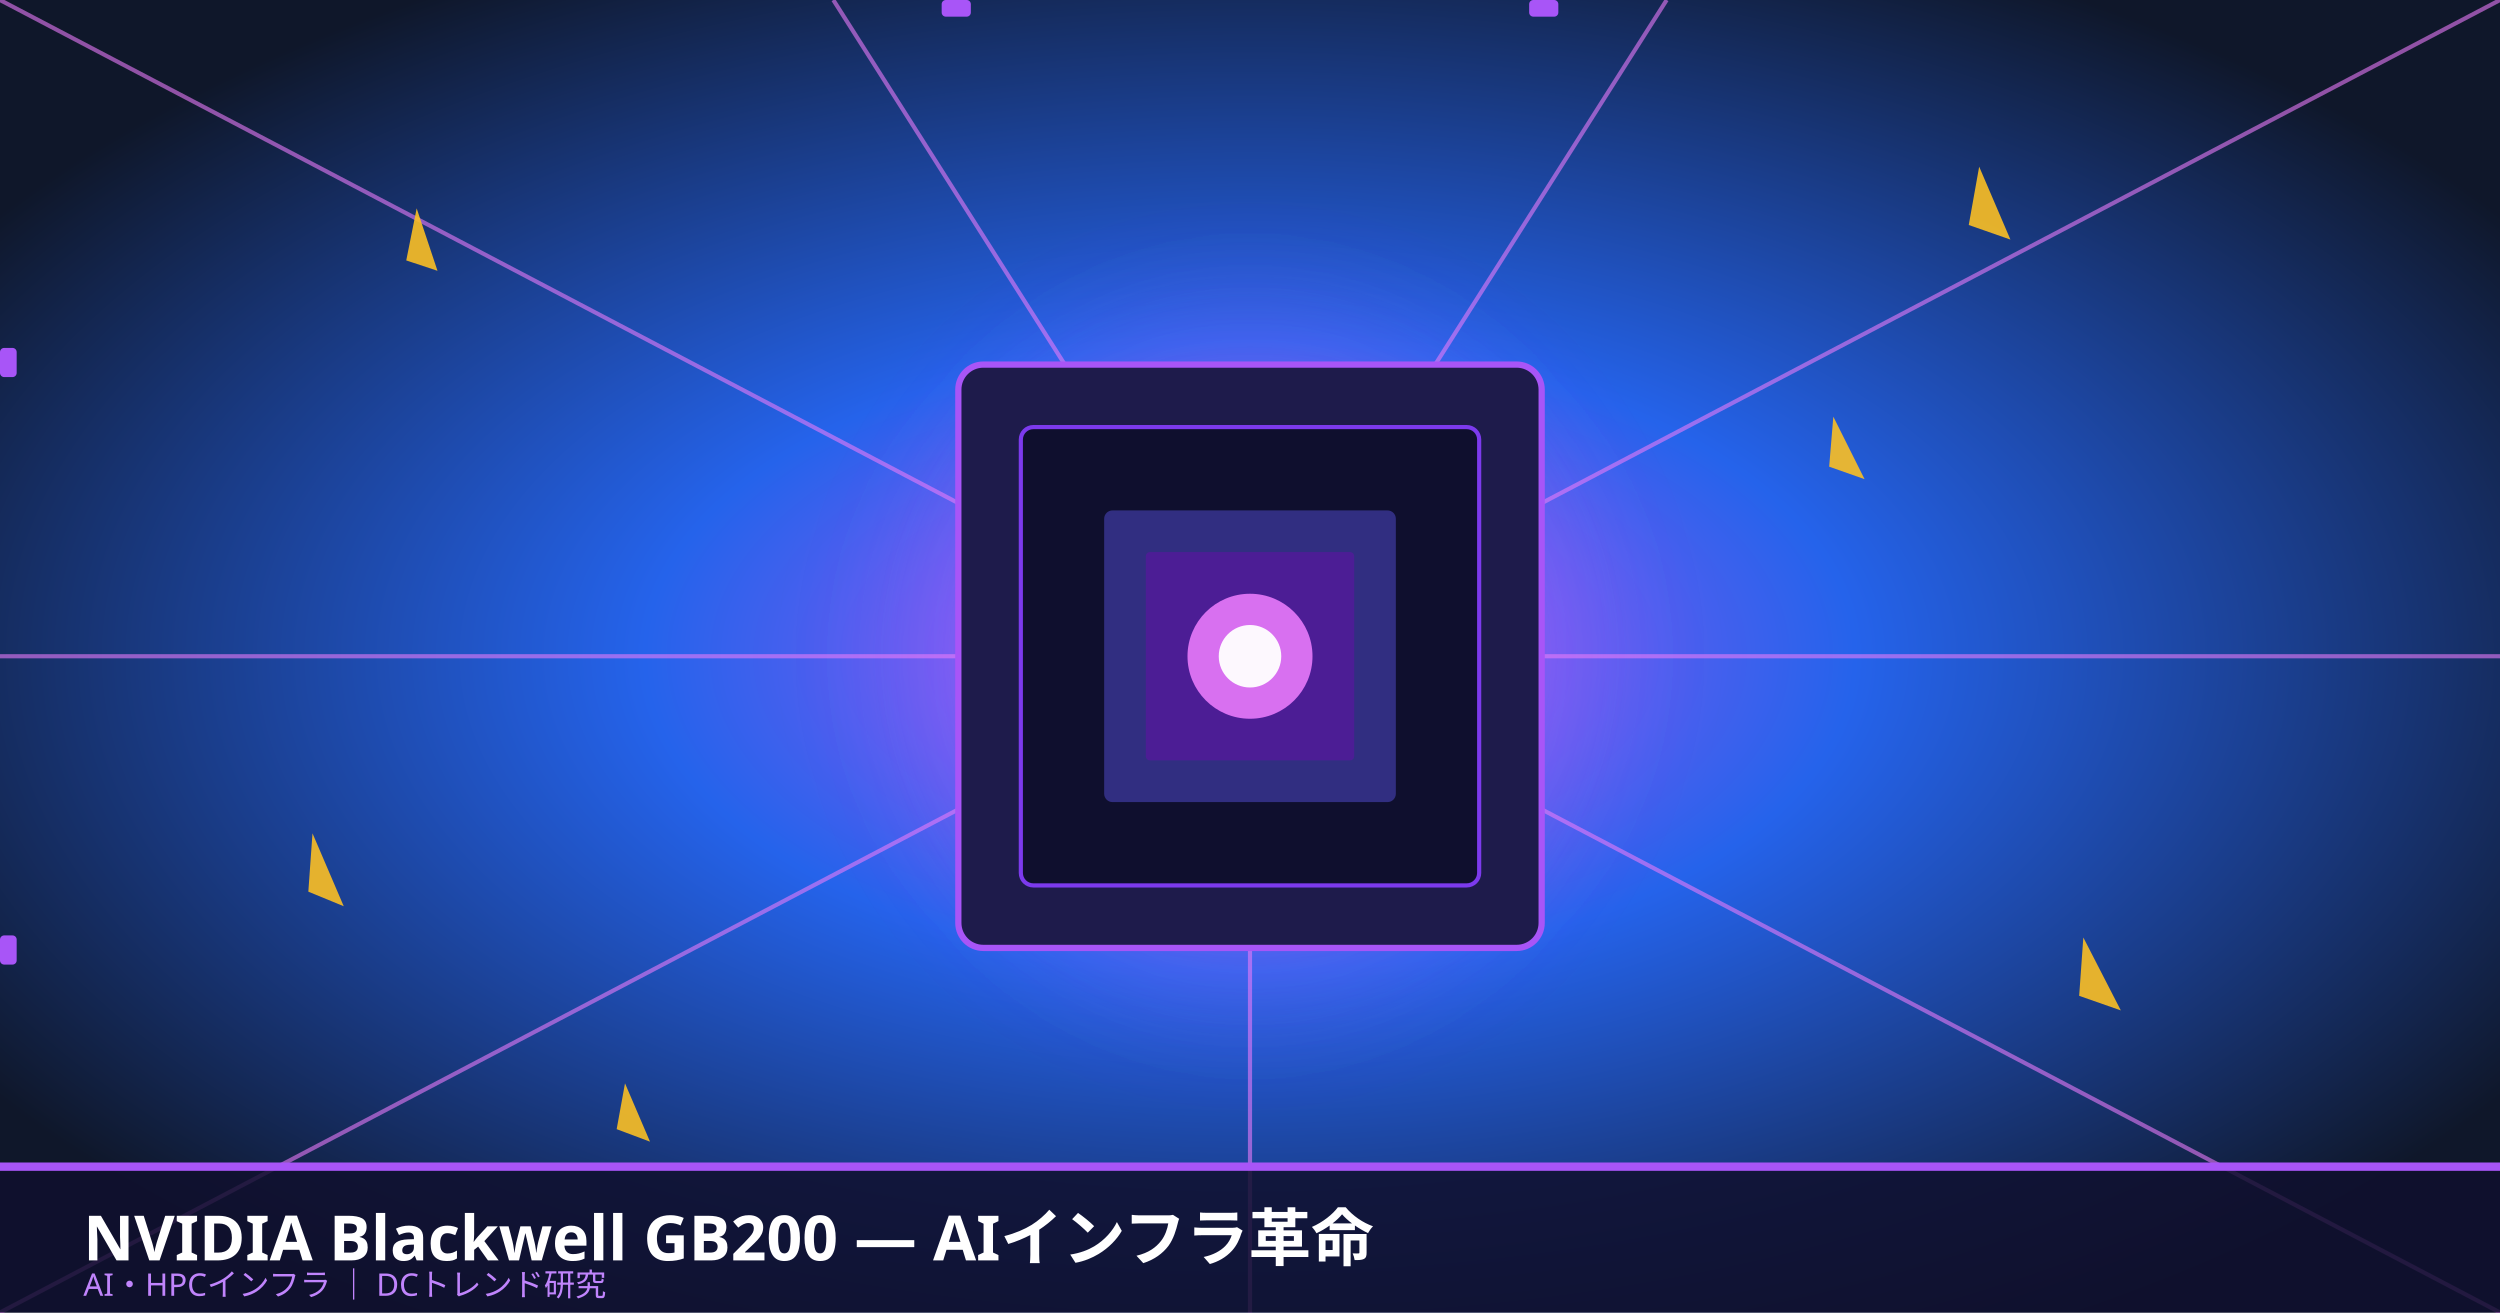
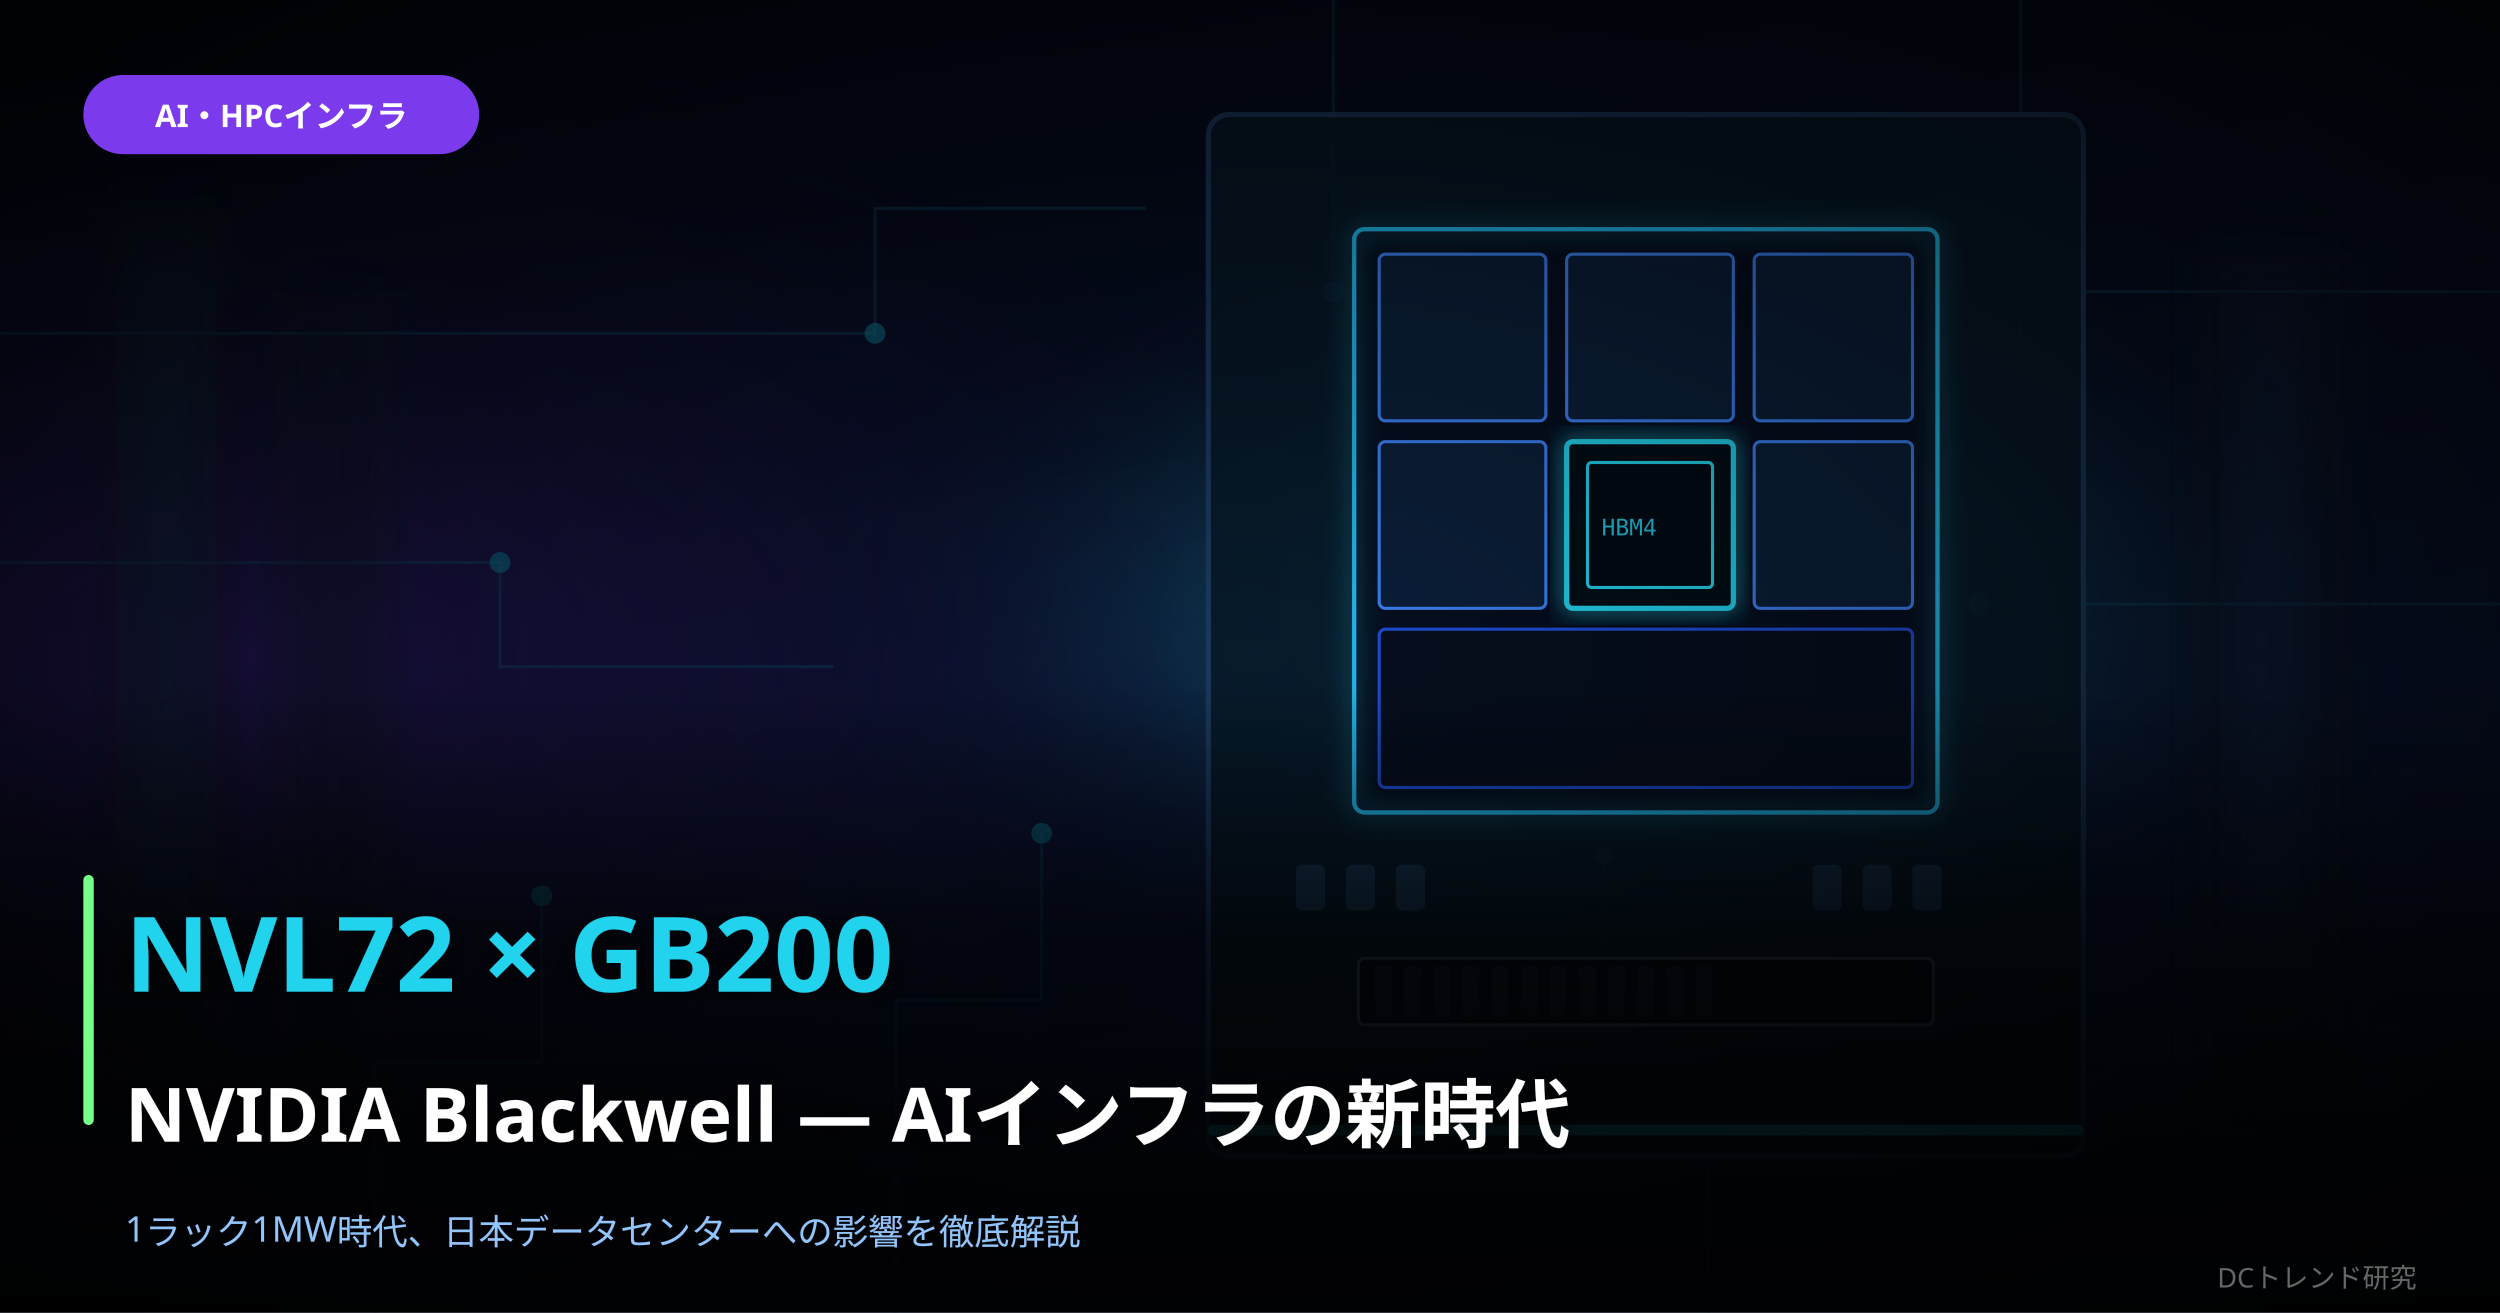
<svg xmlns="http://www.w3.org/2000/svg" viewBox="0 0 1200 630">
  <defs>
-     <radialGradient id="burst" cx="50%" cy="50%" r="60%">
-       <stop offset="0%" stop-color="#a855f7" />
-       <stop offset="40%" stop-color="#2563eb" />
-       <stop offset="100%" stop-color="#0f172a" />
+     <linearGradient id="bg" x1="0" y1="0" x2="0.3" y2="1">
+       <stop offset="0%" stop-color="#020714" />
+       <stop offset="60%" stop-color="#08112b" />
+       <stop offset="100%" stop-color="#0c1a40" />
+     </linearGradient>
+     <radialGradient id="chiplight" cx="64%" cy="46%" r="32%">
+       <stop offset="0%" stop-color="#a5f3fc" stop-opacity="0.6" />
+       <stop offset="30%" stop-color="#22d3ee" stop-opacity="0.3" />
+       <stop offset="100%" stop-color="#020714" stop-opacity="0" />
    </radialGradient>
-     <radialGradient id="glow" cx="50%" cy="50%" r="50%">
-       <stop offset="0%" stop-color="#e879f9" stop-opacity="0.8" />
-       <stop offset="100%" stop-color="#a855f7" stop-opacity="0" />
+     <radialGradient id="sidelight" cx="10%" cy="50%" r="50%">
+       <stop offset="0%" stop-color="#6d28d9" stop-opacity="0.3" />
+       <stop offset="100%" stop-color="#020714" stop-opacity="0" />
    </radialGradient>
-     <filter id="blur1">
-       <feGaussianBlur stdDeviation="8" />
+     <radialGradient id="vgn" cx="50%" cy="50%" r="72%">
+       <stop offset="0%" stop-color="transparent" />
+       <stop offset="100%" stop-color="rgba(0,0,0,0.8)" />
+     </radialGradient>
+     <linearGradient id="tov" x1="0" y1="0" x2="0" y2="1">
+       <stop offset="0%" stop-color="rgba(0,0,0,0)" />
+       <stop offset="40%" stop-color="rgba(0,0,0,0.6)" />
+       <stop offset="100%" stop-color="rgba(0,0,0,0.93)" />
+     </linearGradient>
+     <filter id="glow">
+       <feGaussianBlur stdDeviation="6" result="b" />
+       <feMerge>
+         <feMergeNode in="b" />
+         <feMergeNode in="SourceGraphic" />
+       </feMerge>
    </filter>
-     <filter id="blur2">
-       <feGaussianBlur stdDeviation="20" />
+     <filter id="ts">
+       <feDropShadow dx="0" dy="2" stdDeviation="8" flood-color="rgba(0,0,0,1)" />
+     </filter>
+     <filter id="blur14">
+       <feGaussianBlur stdDeviation="14" />
    </filter>
  </defs>
-   <rect width="1200" height="630" fill="url(#burst)" />
-   <ellipse cx="600" cy="315" rx="200" ry="200" fill="url(#glow)" filter="url(#blur2)" />
-   <g stroke="#e879f9" stroke-width="2" opacity="0.6">
-     <line x1="600" y1="315" x2="0" y2="0" />
-     <line x1="600" y1="315" x2="400" y2="0" />
-     <line x1="600" y1="315" x2="800" y2="0" />
-     <line x1="600" y1="315" x2="1200" y2="0" />
-     <line x1="600" y1="315" x2="0" y2="315" />
-     <line x1="600" y1="315" x2="1200" y2="315" />
-     <line x1="600" y1="315" x2="0" y2="630" />
-     <line x1="600" y1="315" x2="600" y2="630" />
-     <line x1="600" y1="315" x2="1200" y2="630" />
+   <rect width="1200" height="630" fill="url(#bg)" />
+   <rect width="1200" height="630" fill="url(#chiplight)" />
+   <rect width="1200" height="630" fill="url(#sidelight)" />
+   <g stroke="#0e4f6b" stroke-width="1.5" opacity="0.4" fill="none">
+     <path d="M 0 160 H 420 V 100 H 550" />
+     <path d="M 0 270 H 240 V 320 H 400" />
+     <path d="M 1200 140 H 880 V 195 H 740" />
+     <path d="M 1200 290 H 950 V 240 H 810" />
+     <path d="M 640 0 V 140 H 690 V 190" />
+     <path d="M 820 630 V 500 H 770 V 410" />
+     <path d="M 180 630 V 510 H 260 V 430" />
+     <path d="M 970 0 V 170 H 900 V 220" />
+     <path d="M 430 630 V 480 H 500 V 400" />
  </g>
-   <rect x="460" y="175" width="280" height="280" rx="12" fill="#1e1b4b" stroke="#a855f7" stroke-width="3" />
-   <rect x="490" y="205" width="220" height="220" rx="6" fill="#0f0f2e" stroke="#7c3aed" stroke-width="2" />
-   <rect x="530" y="245" width="140" height="140" rx="4" fill="#312e81" />
-   <rect x="550" y="265" width="100" height="100" rx="2" fill="#4c1d95" />
-   <circle cx="600" cy="315" r="30" fill="#e879f9" opacity="0.9" />
-   <circle cx="600" cy="315" r="15" fill="white" opacity="0.95" />
-   <g fill="#a855f7">
-     {[480,510,540,570,600,630,660,690,720].map(x=&gt;`<rect x="${x-4}" y="167" width="8" height="14" rx="2" />
-     <rect x="${x-4}" y="449" width="8" height="14" rx="2" />`).join('')}
-     {[205,235,265,295,325,355,385,415].map(y=&gt;`<rect x="452" y="${y-4}" width="14" height="8" rx="2" />
-     <rect x="734" y="${y-4}" width="14" height="8" rx="2" />`).join('')}
+   <g fill="#0e7490" opacity="0.6">
+     <circle cx="420" cy="160" r="5" />
+     <circle cx="240" cy="270" r="5" />
+     <circle cx="880" cy="140" r="5" />
+     <circle cx="950" cy="290" r="5" />
+     <circle cx="640" cy="140" r="5" />
+     <circle cx="770" cy="410" r="5" />
+     <circle cx="260" cy="430" r="5" />
+     <circle cx="900" cy="220" r="5" />
+     <circle cx="500" cy="400" r="5" />
  </g>
-   <g fill="#fbbf24" opacity="0.9">
-     <polygon points="200,100 210,130 195,125" />
-     <polygon points="950,80 965,115 945,108" />
-     <polygon points="150,400 165,435 148,428" />
-     <polygon points="1000,450 1018,485 998,478" />
-     <polygon points="300,520 312,548 296,542" />
-     <polygon points="880,200 895,230 878,224" />
+   <rect x="580" y="55" width="420" height="500" rx="10" fill="#071828" stroke="#1e3a5f" stroke-width="2.5" opacity="0.9" />
+   <rect x="650" y="110" width="280" height="280" rx="5" fill="#050e20" stroke="#2563eb" stroke-width="2" />
+   <rect x="662" y="122" width="80" height="80" rx="3" fill="#0b1f3a" stroke="#3b82f6" stroke-width="1.5" />
+   <rect x="752" y="122" width="80" height="80" rx="3" fill="#0b1f3a" stroke="#3b82f6" stroke-width="1.5" />
+   <rect x="842" y="122" width="76" height="80" rx="3" fill="#0b1f3a" stroke="#3b82f6" stroke-width="1.5" />
+   <rect x="662" y="212" width="80" height="80" rx="3" fill="#0b1f3a" stroke="#3b82f6" stroke-width="1.5" />
+   <rect x="752" y="212" width="80" height="80" rx="3" fill="#061018" stroke="#22d3ee" stroke-width="2.5" filter="url(#glow)" />
+   <rect x="762" y="222" width="60" height="60" rx="2" fill="#020a14" stroke="#22d3ee" stroke-width="1.5" />
+   <rect x="842" y="212" width="76" height="80" rx="3" fill="#0b1f3a" stroke="#3b82f6" stroke-width="1.5" />
+   <rect x="662" y="302" width="256" height="76" rx="3" fill="#060e1e" stroke="#1d4ed8" stroke-width="1.5" />
+   <rect x="650" y="110" width="280" height="280" rx="5" fill="none" stroke="#22d3ee" stroke-width="2" filter="url(#glow)" opacity="0.8" />
+   <text x="782" y="257" font-family="monospace" font-size="11" fill="#22d3ee" text-anchor="middle" opacity="0.9">HBM4</text>
+   <g fill="#163350">
+     <rect x="622" y="415" width="14" height="22" rx="3" />
+     <rect x="646" y="415" width="14" height="22" rx="3" />
+     <rect x="670" y="415" width="14" height="22" rx="3" />
+     <rect x="870" y="415" width="14" height="22" rx="3" />
+     <rect x="894" y="415" width="14" height="22" rx="3" />
+     <rect x="918" y="415" width="14" height="22" rx="3" />
  </g>
-   <rect x="0" y="560" width="1200" height="70" fill="#0f0f2e" opacity="0.85" />
-   <rect x="0" y="558" width="1200" height="4" fill="#a855f7" />
-   <text x="40" y="605" font-family="sans-serif" font-size="30" font-weight="900" fill="white">NVIDIA Blackwell GB200 — AIインフラ革命</text>
-   <text x="40" y="622" font-family="sans-serif" font-size="15" fill="#c084fc">AI・HPCインフラ ｜ DCトレンド研究</text>
+   <rect x="652" y="460" width="276" height="32" rx="3" fill="#030d1a" stroke="#334155" stroke-width="1.5" />
+   <g fill="#0f172a">
+     <rect x="660" y="464" width="8" height="24" rx="1" />
+     <rect x="674" y="464" width="8" height="24" rx="1" />
+     <rect x="688" y="464" width="8" height="24" rx="1" />
+     <rect x="702" y="464" width="8" height="24" rx="1" />
+     <rect x="716" y="464" width="8" height="24" rx="1" />
+     <rect x="730" y="464" width="8" height="24" rx="1" />
+     <rect x="744" y="464" width="8" height="24" rx="1" />
+     <rect x="758" y="464" width="8" height="24" rx="1" />
+     <rect x="772" y="464" width="8" height="24" rx="1" />
+     <rect x="786" y="464" width="8" height="24" rx="1" />
+     <rect x="800" y="464" width="8" height="24" rx="1" />
+     <rect x="814" y="464" width="8" height="24" rx="1" />
+   </g>
+   <rect x="580" y="540" width="420" height="5" rx="2" fill="#22d3ee" filter="url(#glow)" opacity="0.7" />
+   <rect x="50" y="100" width="60" height="440" rx="3" fill="#0a1628" opacity="0.5" filter="url(#blur14)" />
+   <rect x="130" y="140" width="60" height="400" rx="3" fill="#0a1628" opacity="0.4" filter="url(#blur14)" />
+   <rect x="1050" y="120" width="80" height="420" rx="3" fill="#0a1628" opacity="0.4" filter="url(#blur14)" />
+   <ellipse cx="80" cy="300" rx="20" ry="180" fill="#22d3ee" opacity="0.06" filter="url(#blur14)" />
+   <ellipse cx="1090" cy="300" rx="20" ry="180" fill="#3b82f6" opacity="0.08" filter="url(#blur14)" />
+   <rect width="1200" height="630" fill="url(#vgn)" />
+   <rect x="0" y="330" width="1200" height="300" fill="url(#tov)" />
+   <rect x="40" y="36" width="190" height="38" rx="19" fill="#7c3aed" />
+   <text x="135" y="61" font-family="sans-serif" font-size="15" font-weight="700" fill="white" text-anchor="middle">AI・HPCインフラ</text>
+   <rect x="40" y="420" width="5" height="120" rx="2.5" fill="#76fe89" />
+   <text x="60" y="476" font-family="sans-serif" font-size="50" font-weight="900" fill="#22d3ee" filter="url(#ts)">NVL72 × GB200</text>
+   <text x="60" y="548" font-family="sans-serif" font-size="36" font-weight="900" fill="white" filter="url(#ts)">NVIDIA Blackwell — AIインフラの新時代</text>
+   <text x="60" y="596" font-family="sans-serif" font-size="17" fill="#93c5fd" filter="url(#ts)">1ラック1MW時代、日本データセンターへの影響を徹底解説</text>
+   <text x="1160" y="618" font-family="sans-serif" font-size="13" fill="rgba(255,255,255,0.4)" text-anchor="end">DCトレンド研究</text>
</svg>
